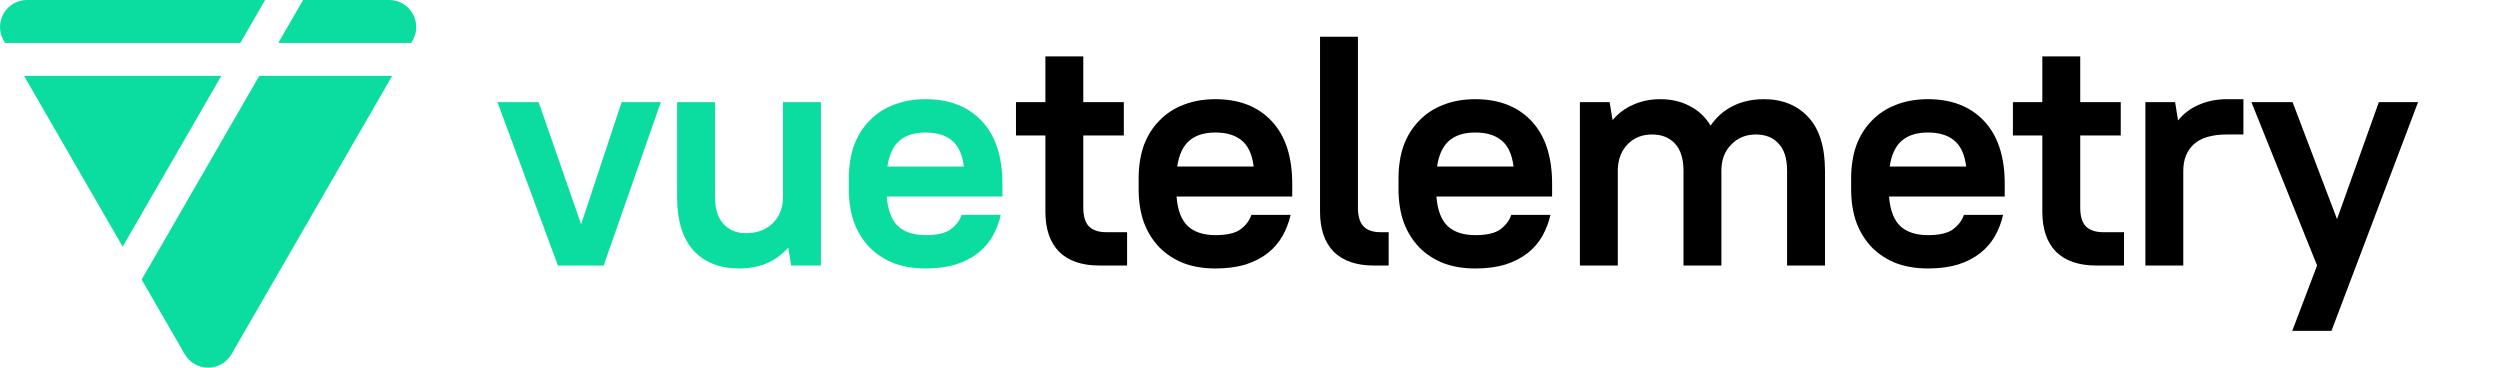
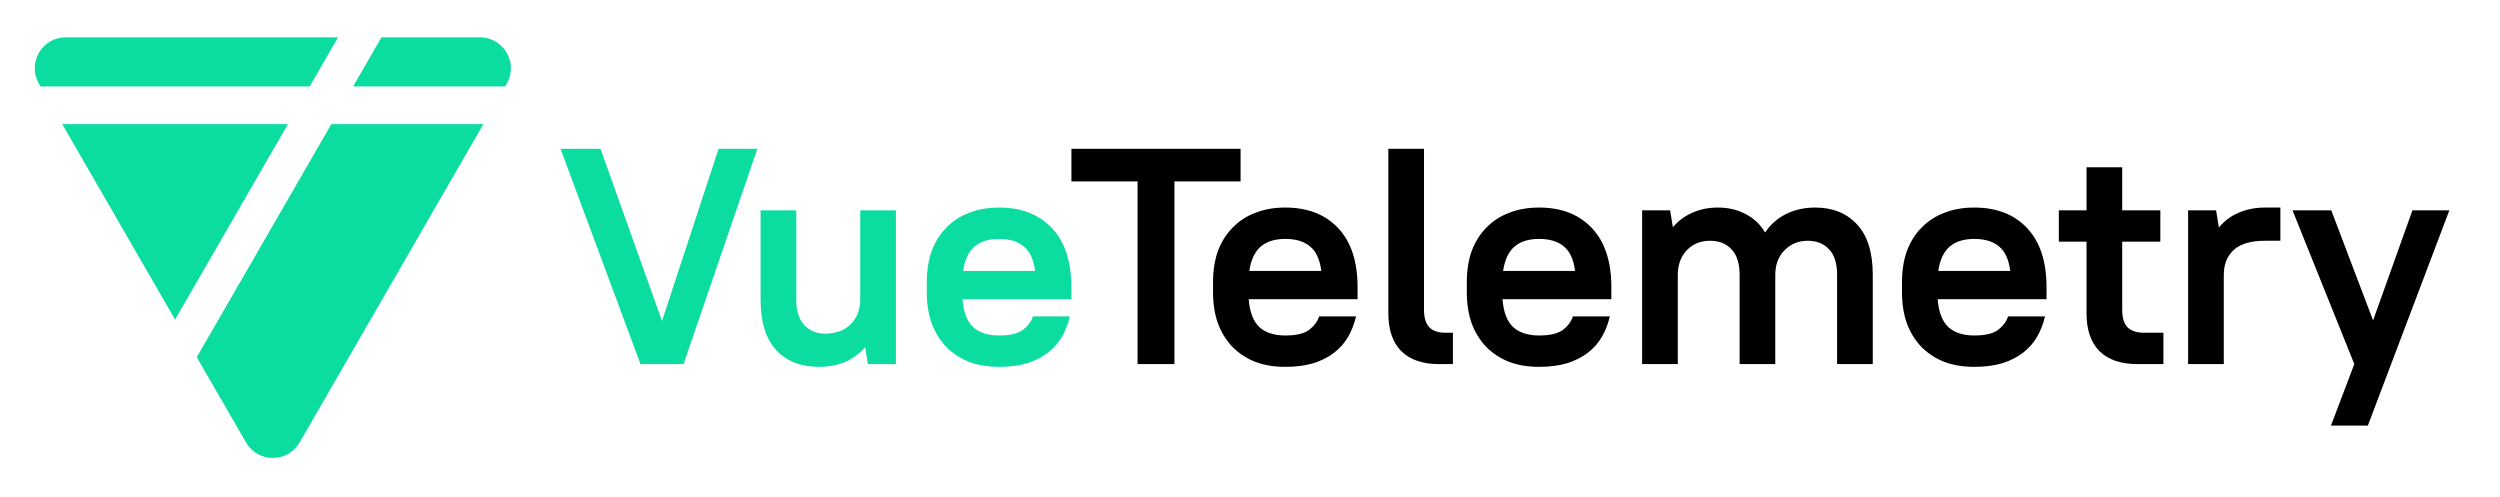
- <svg xmlns="http://www.w3.org/2000/svg" viewBox="0 0 340 50" fill="none">
-   <path d="M19.267 38.022L25.121 48.162C26.536 50.613 30.073 50.613 31.488 48.162L53.339 10.314H35.264L19.267 38.022Z" fill="#0BDCA0" />
-   <path d="M37.845 5.843H55.92L56.111 5.514C57.526 3.063 55.757 0 52.927 0H41.218L37.845 5.843Z" fill="#0BDCA0" />
-   <path d="M36.056 0L32.682 5.843H0.688L0.498 5.514C-0.917 3.063 0.852 0 3.681 0H36.056Z" fill="#0BDCA0" />
-   <path d="M30.101 10.314L16.685 33.551L3.269 10.314H30.101Z" fill="#0BDCA0" />
-   <path d="M67.654 13.889H73.254L79.032 30.511L84.543 13.889H89.876L82.098 36.111H75.876L67.654 13.889Z" fill="#0BDCA0" />
-   <path d="M100.532 36.511C97.925 36.511 95.866 35.711 94.355 34.111C92.843 32.482 92.088 30.037 92.088 26.778V13.889H97.243V26.778C97.243 28.407 97.629 29.637 98.399 30.467C99.169 31.296 100.177 31.711 101.421 31.711C102.932 31.711 104.132 31.282 105.021 30.422C105.94 29.563 106.429 28.422 106.488 27V13.889H111.643V36.111H107.599L107.199 33.667C106.399 34.585 105.436 35.296 104.31 35.8C103.184 36.274 101.925 36.511 100.532 36.511Z" fill="#0BDCA0" />
-   <path d="M125.885 36.511C124.285 36.511 122.848 36.274 121.574 35.8C120.3 35.296 119.203 34.585 118.285 33.667C117.366 32.719 116.655 31.578 116.151 30.245C115.677 28.911 115.44 27.4 115.44 25.711V24.289C115.44 22.6 115.677 21.089 116.151 19.756C116.655 18.422 117.366 17.296 118.285 16.378C119.203 15.43 120.3 14.719 121.574 14.245C122.848 13.741 124.285 13.489 125.885 13.489C129.114 13.489 131.662 14.482 133.529 16.467C135.396 18.452 136.329 21.296 136.329 25V26.733H120.596C120.744 28.6 121.262 29.948 122.151 30.778C123.04 31.578 124.285 31.978 125.885 31.978C127.455 31.978 128.596 31.711 129.307 31.178C130.048 30.615 130.537 29.963 130.774 29.222H136.107C135.87 30.259 135.5 31.222 134.996 32.111C134.492 33 133.825 33.77 132.996 34.422C132.166 35.074 131.159 35.593 129.974 35.978C128.788 36.334 127.425 36.511 125.885 36.511ZM125.885 18.022C124.374 18.022 123.188 18.393 122.329 19.134C121.47 19.874 120.922 21.045 120.685 22.645H131.085C130.877 20.985 130.329 19.8 129.44 19.089C128.581 18.378 127.396 18.022 125.885 18.022Z" fill="#0BDCA0" />
-   <path d="M138.173 13.889H142.173V7.667H147.328V13.889H152.84V18.422H147.328V28.244C147.328 29.4 147.58 30.244 148.084 30.778C148.617 31.311 149.402 31.578 150.44 31.578H153.284V36.111H149.506C147.136 36.111 145.314 35.489 144.04 34.244C142.795 32.97 142.173 31.148 142.173 28.778V18.422H138.173V13.889Z" fill="black" />
-   <path d="M165.3 36.511C163.7 36.511 162.263 36.274 160.988 35.8C159.714 35.296 158.618 34.585 157.7 33.667C156.781 32.718 156.07 31.578 155.566 30.244C155.092 28.911 154.855 27.4 154.855 25.711V24.289C154.855 22.6 155.092 21.089 155.566 19.756C156.07 18.422 156.781 17.296 157.7 16.378C158.618 15.43 159.714 14.719 160.988 14.244C162.263 13.741 163.7 13.489 165.3 13.489C168.529 13.489 171.077 14.482 172.944 16.467C174.811 18.452 175.744 21.296 175.744 25V26.733H160.011C160.159 28.6 160.677 29.948 161.566 30.778C162.455 31.578 163.7 31.978 165.3 31.978C166.87 31.978 168.011 31.711 168.722 31.178C169.463 30.615 169.951 29.963 170.188 29.222H175.522C175.285 30.259 174.914 31.222 174.411 32.111C173.907 33 173.24 33.77 172.411 34.422C171.581 35.074 170.574 35.593 169.388 35.978C168.203 36.333 166.84 36.511 165.3 36.511ZM165.3 18.022C163.788 18.022 162.603 18.393 161.744 19.133C160.885 19.874 160.337 21.044 160.1 22.644H170.5C170.292 20.985 169.744 19.8 168.855 19.089C167.996 18.378 166.811 18.022 165.3 18.022Z" fill="black" />
-   <path d="M186.812 36.111C184.472 36.111 182.664 35.489 181.39 34.244C180.146 32.97 179.524 31.148 179.524 28.778V5H184.679V28.244C184.679 29.4 184.931 30.244 185.435 30.778C185.938 31.311 186.709 31.578 187.746 31.578H188.857V36.111H186.812Z" fill="black" />
-   <path d="M200.642 36.511C199.042 36.511 197.605 36.274 196.33 35.8C195.056 35.296 193.96 34.585 193.042 33.667C192.123 32.718 191.412 31.578 190.908 30.244C190.434 28.911 190.197 27.4 190.197 25.711V24.289C190.197 22.6 190.434 21.089 190.908 19.756C191.412 18.422 192.123 17.296 193.042 16.378C193.96 15.43 195.056 14.719 196.33 14.244C197.605 13.741 199.042 13.489 200.642 13.489C203.871 13.489 206.419 14.482 208.286 16.467C210.153 18.452 211.086 21.296 211.086 25V26.733H195.353C195.501 28.6 196.019 29.948 196.908 30.778C197.797 31.578 199.042 31.978 200.642 31.978C202.212 31.978 203.353 31.711 204.064 31.178C204.805 30.615 205.293 29.963 205.53 29.222H210.864C210.627 30.259 210.256 31.222 209.753 32.111C209.249 33 208.582 33.77 207.753 34.422C206.923 35.074 205.916 35.593 204.73 35.978C203.545 36.333 202.182 36.511 200.642 36.511ZM200.642 18.022C199.13 18.022 197.945 18.393 197.086 19.133C196.227 19.874 195.679 21.044 195.442 22.644H205.842C205.634 20.985 205.086 19.8 204.197 19.089C203.338 18.378 202.153 18.022 200.642 18.022Z" fill="black" />
-   <path d="M214.866 13.889H218.91L219.31 16.333C220.08 15.415 221.014 14.719 222.11 14.244C223.236 13.741 224.466 13.489 225.799 13.489C227.31 13.489 228.643 13.8 229.799 14.422C230.984 15.015 231.932 15.904 232.643 17.089C233.414 15.933 234.421 15.044 235.666 14.422C236.91 13.8 238.317 13.489 239.888 13.489C242.406 13.489 244.421 14.304 245.932 15.933C247.443 17.563 248.199 19.993 248.199 23.222V36.111H243.043V23.222C243.043 21.563 242.658 20.333 241.888 19.533C241.147 18.704 240.11 18.289 238.777 18.289C237.443 18.289 236.332 18.748 235.443 19.667C234.554 20.556 234.11 21.741 234.11 23.222V36.111H228.954V23.222C228.954 21.593 228.569 20.363 227.799 19.533C227.029 18.704 225.991 18.289 224.688 18.289C223.354 18.289 222.258 18.718 221.399 19.578C220.54 20.437 220.08 21.578 220.021 23V36.111H214.866V13.889Z" fill="black" />
-   <path d="M262.199 36.511C260.599 36.511 259.162 36.274 257.888 35.8C256.614 35.296 255.517 34.585 254.599 33.667C253.68 32.718 252.969 31.578 252.466 30.244C251.991 28.911 251.754 27.4 251.754 25.711V24.289C251.754 22.6 251.991 21.089 252.466 19.756C252.969 18.422 253.68 17.296 254.599 16.378C255.517 15.43 256.614 14.719 257.888 14.244C259.162 13.741 260.599 13.489 262.199 13.489C265.429 13.489 267.977 14.482 269.843 16.467C271.71 18.452 272.643 21.296 272.643 25V26.733H256.91C257.058 28.6 257.577 29.948 258.466 30.778C259.354 31.578 260.599 31.978 262.199 31.978C263.769 31.978 264.91 31.711 265.621 31.178C266.362 30.615 266.851 29.963 267.088 29.222H272.421C272.184 30.259 271.814 31.222 271.31 32.111C270.806 33 270.14 33.77 269.31 34.422C268.48 35.074 267.473 35.593 266.288 35.978C265.103 36.333 263.74 36.511 262.199 36.511ZM262.199 18.022C260.688 18.022 259.503 18.393 258.643 19.133C257.784 19.874 257.236 21.044 256.999 22.644H267.399C267.191 20.985 266.643 19.8 265.754 19.089C264.895 18.378 263.71 18.022 262.199 18.022Z" fill="black" />
-   <path d="M273.756 13.889H277.756V7.667H282.912V13.889H288.423V18.422H282.912V28.244C282.912 29.4 283.164 30.244 283.667 30.778C284.201 31.311 284.986 31.578 286.023 31.578H288.867V36.111H285.09C282.719 36.111 280.897 35.489 279.623 34.244C278.378 32.97 277.756 31.148 277.756 28.778V18.422H273.756V13.889Z" fill="black" />
-   <path d="M291.772 13.889H295.816L296.216 16.378C296.987 15.43 297.935 14.719 299.061 14.244C300.216 13.741 301.49 13.489 302.883 13.489H305.105V18.289H302.883C300.838 18.289 299.327 18.733 298.35 19.622C297.401 20.511 296.927 21.711 296.927 23.222V36.111H291.772V13.889Z" fill="black" />
-   <path d="M315.124 36.111L306.19 13.889H311.79L317.835 29.8L323.524 13.889H328.857L317.079 45H311.746L315.124 36.111Z" fill="black" />
+ <svg xmlns="http://www.w3.org/2000/svg" viewBox="0 0 504 100" fill="none">
+   <path d="M39.673 72.008L49.601 89.204C52.001 93.36 57.999 93.36 60.399 89.204L97.456 25.02H66.802L39.673 72.008Z" fill="#0BDCA0" />
+   <path d="M71.179 17.438H101.833L102.156 16.879C104.555 12.723 101.556 7.528 96.757 7.528H76.9L71.179 17.438Z" fill="#0BDCA0" />
+   <path d="M68.146 7.528L62.425 17.438H8.167L7.844 16.879C5.445 12.723 8.444 7.528 13.243 7.528H68.146Z" fill="#0BDCA0" />
+   <path d="M58.047 25.02L35.296 64.426L12.544 25.02H58.047Z" fill="#0BDCA0" />
+   <path d="M113 30H121.06L133.46 64.72L144.868 30H152.68L137.8 73.4H129.12L113 30Z" fill="#0BDCA0" />
+   <path d="M165.116 73.958C161.479 73.958 158.606 72.842 156.498 70.61C154.39 68.337 153.336 64.927 153.336 60.38V42.4H160.528V60.38C160.528 62.653 161.066 64.369 162.14 65.526C163.215 66.683 164.62 67.262 166.356 67.262C168.464 67.262 170.138 66.663 171.378 65.464C172.66 64.265 173.342 62.674 173.424 60.69V42.4H180.616V73.4H174.974L174.416 69.99C173.3 71.271 171.957 72.263 170.386 72.966C168.816 73.627 167.059 73.958 165.116 73.958Z" fill="#0BDCA0" />
+   <path d="M201.413 73.958C199.181 73.958 197.176 73.627 195.399 72.966C193.622 72.263 192.092 71.271 190.811 69.99C189.53 68.667 188.538 67.076 187.835 65.216C187.174 63.356 186.843 61.248 186.843 58.892V56.908C186.843 54.552 187.174 52.444 187.835 50.584C188.538 48.724 189.53 47.153 190.811 45.872C192.092 44.549 193.622 43.557 195.399 42.896C197.176 42.193 199.181 41.842 201.413 41.842C205.918 41.842 209.473 43.227 212.077 45.996C214.681 48.765 215.983 52.733 215.983 57.9V60.318H194.035C194.242 62.922 194.965 64.803 196.205 65.96C197.445 67.076 199.181 67.634 201.413 67.634C203.604 67.634 205.195 67.262 206.187 66.518C207.22 65.733 207.902 64.823 208.233 63.79H215.673C215.342 65.237 214.826 66.58 214.123 67.82C213.42 69.06 212.49 70.135 211.333 71.044C210.176 71.953 208.77 72.677 207.117 73.214C205.464 73.71 203.562 73.958 201.413 73.958ZM201.413 48.166C199.305 48.166 197.652 48.683 196.453 49.716C195.254 50.749 194.49 52.382 194.159 54.614H208.667C208.378 52.299 207.613 50.646 206.373 49.654C205.174 48.662 203.521 48.166 201.413 48.166Z" fill="#0BDCA0" />
+   <path d="M216 30H250.1V36.572H236.77V73.4H229.33V36.572H216V30Z" fill="black" />
+   <path d="M259.117 73.958C256.885 73.958 254.88 73.627 253.103 72.966C251.325 72.263 249.796 71.271 248.515 69.99C247.233 68.667 246.241 67.076 245.539 65.216C244.877 63.356 244.547 61.248 244.547 58.892V56.908C244.547 54.552 244.877 52.444 245.539 50.584C246.241 48.724 247.233 47.153 248.515 45.872C249.796 44.549 251.325 43.557 253.103 42.896C254.88 42.193 256.885 41.842 259.117 41.842C263.622 41.842 267.177 43.227 269.781 45.996C272.385 48.765 273.687 52.733 273.687 57.9V60.318H251.739C251.945 62.922 252.669 64.803 253.909 65.96C255.149 67.076 256.885 67.634 259.117 67.634C261.307 67.634 262.899 67.262 263.891 66.518C264.924 65.733 265.606 64.823 265.937 63.79H273.377C273.046 65.237 272.529 66.58 271.827 67.82C271.124 69.06 270.194 70.135 269.037 71.044C267.879 71.953 266.474 72.677 264.821 73.214C263.167 73.71 261.266 73.958 259.117 73.958ZM259.117 48.166C257.009 48.166 255.355 48.683 254.157 49.716C252.958 50.749 252.193 52.382 251.863 54.614H266.371C266.081 52.299 265.317 50.646 264.077 49.654C262.878 48.662 261.225 48.166 259.117 48.166Z" fill="black" />
+   <path d="M290.057 73.4C286.792 73.4 284.27 72.532 282.493 70.796C280.757 69.019 279.889 66.477 279.889 63.17V30H287.081V62.426C287.081 64.038 287.432 65.216 288.135 65.96C288.838 66.704 289.912 67.076 291.359 67.076H292.909V73.4H290.057Z" fill="black" />
+   <path d="M310.279 73.958C308.047 73.958 306.042 73.627 304.265 72.966C302.487 72.263 300.958 71.271 299.677 69.99C298.395 68.667 297.403 67.076 296.701 65.216C296.039 63.356 295.709 61.248 295.709 58.892V56.908C295.709 54.552 296.039 52.444 296.701 50.584C297.403 48.724 298.395 47.153 299.677 45.872C300.958 44.549 302.487 43.557 304.265 42.896C306.042 42.193 308.047 41.842 310.279 41.842C314.784 41.842 318.339 43.227 320.943 45.996C323.547 48.765 324.849 52.733 324.849 57.9V60.318H302.901C303.107 62.922 303.831 64.803 305.071 65.96C306.311 67.076 308.047 67.634 310.279 67.634C312.469 67.634 314.061 67.262 315.053 66.518C316.086 65.733 316.768 64.823 317.099 63.79H324.539C324.208 65.237 323.691 66.58 322.989 67.82C322.286 69.06 321.356 70.135 320.199 71.044C319.041 71.953 317.636 72.677 315.983 73.214C314.329 73.71 312.428 73.958 310.279 73.958ZM310.279 48.166C308.171 48.166 306.517 48.683 305.319 49.716C304.12 50.749 303.355 52.382 303.025 54.614H317.533C317.243 52.299 316.479 50.646 315.239 49.654C314.04 48.662 312.387 48.166 310.279 48.166Z" fill="black" />
+   <path d="M331.051 42.4H336.693L337.251 45.81C338.326 44.529 339.628 43.557 341.157 42.896C342.728 42.193 344.443 41.842 346.303 41.842C348.411 41.842 350.271 42.276 351.883 43.144C353.537 43.971 354.859 45.211 355.851 46.864C356.926 45.252 358.331 44.012 360.067 43.144C361.803 42.276 363.767 41.842 365.957 41.842C369.471 41.842 372.281 42.979 374.389 45.252C376.497 47.525 377.551 50.915 377.551 55.42V73.4H370.359V55.42C370.359 53.105 369.822 51.39 368.747 50.274C367.714 49.117 366.267 48.538 364.407 48.538C362.547 48.538 360.997 49.179 359.757 50.46C358.517 51.7 357.897 53.353 357.897 55.42V73.4H350.705V55.42C350.705 53.147 350.168 51.431 349.093 50.274C348.019 49.117 346.572 48.538 344.753 48.538C342.893 48.538 341.364 49.137 340.165 50.336C338.967 51.535 338.326 53.126 338.243 55.11V73.4H331.051V42.4Z" fill="black" />
+   <path d="M398.011 73.958C395.779 73.958 393.775 73.627 391.997 72.966C390.22 72.263 388.691 71.271 387.409 69.99C386.128 68.667 385.136 67.076 384.433 65.216C383.772 63.356 383.441 61.248 383.441 58.892V56.908C383.441 54.552 383.772 52.444 384.433 50.584C385.136 48.724 386.128 47.153 387.409 45.872C388.691 44.549 390.22 43.557 391.997 42.896C393.775 42.193 395.779 41.842 398.011 41.842C402.517 41.842 406.071 43.227 408.675 45.996C411.279 48.765 412.581 52.733 412.581 57.9V60.318H390.633C390.84 62.922 391.563 64.803 392.803 65.96C394.043 67.076 395.779 67.634 398.011 67.634C400.202 67.634 401.793 67.262 402.785 66.518C403.819 65.733 404.501 64.823 404.831 63.79H412.271C411.941 65.237 411.424 66.58 410.721 67.82C410.019 69.06 409.089 70.135 407.931 71.044C406.774 71.953 405.369 72.677 403.715 73.214C402.062 73.71 400.161 73.958 398.011 73.958ZM398.011 48.166C395.903 48.166 394.25 48.683 393.051 49.716C391.853 50.749 391.088 52.382 390.757 54.614H405.265C404.976 52.299 404.211 50.646 402.971 49.654C401.773 48.662 400.119 48.166 398.011 48.166Z" fill="black" />
+   <path d="M415.064 42.4H420.644V33.72H427.836V42.4H435.524V48.724H427.836V62.426C427.836 64.038 428.187 65.216 428.89 65.96C429.634 66.704 430.729 67.076 432.176 67.076H436.144V73.4H430.874C427.567 73.4 425.025 72.532 423.248 70.796C421.512 69.019 420.644 66.477 420.644 63.17V48.724H415.064V42.4Z" fill="black" />
+   <path d="M441.125 42.4H446.767L447.325 45.872C448.4 44.549 449.723 43.557 451.293 42.896C452.905 42.193 454.683 41.842 456.625 41.842H459.725V48.538H456.625C453.773 48.538 451.665 49.158 450.301 50.398C448.979 51.638 448.317 53.312 448.317 55.42V73.4H441.125V42.4Z" fill="black" />
+   <path d="M474.631 73.4L462.169 42.4H469.981L478.413 64.596L486.349 42.4H493.789L477.359 85.8H469.919L474.631 73.4Z" fill="black" />
</svg>
